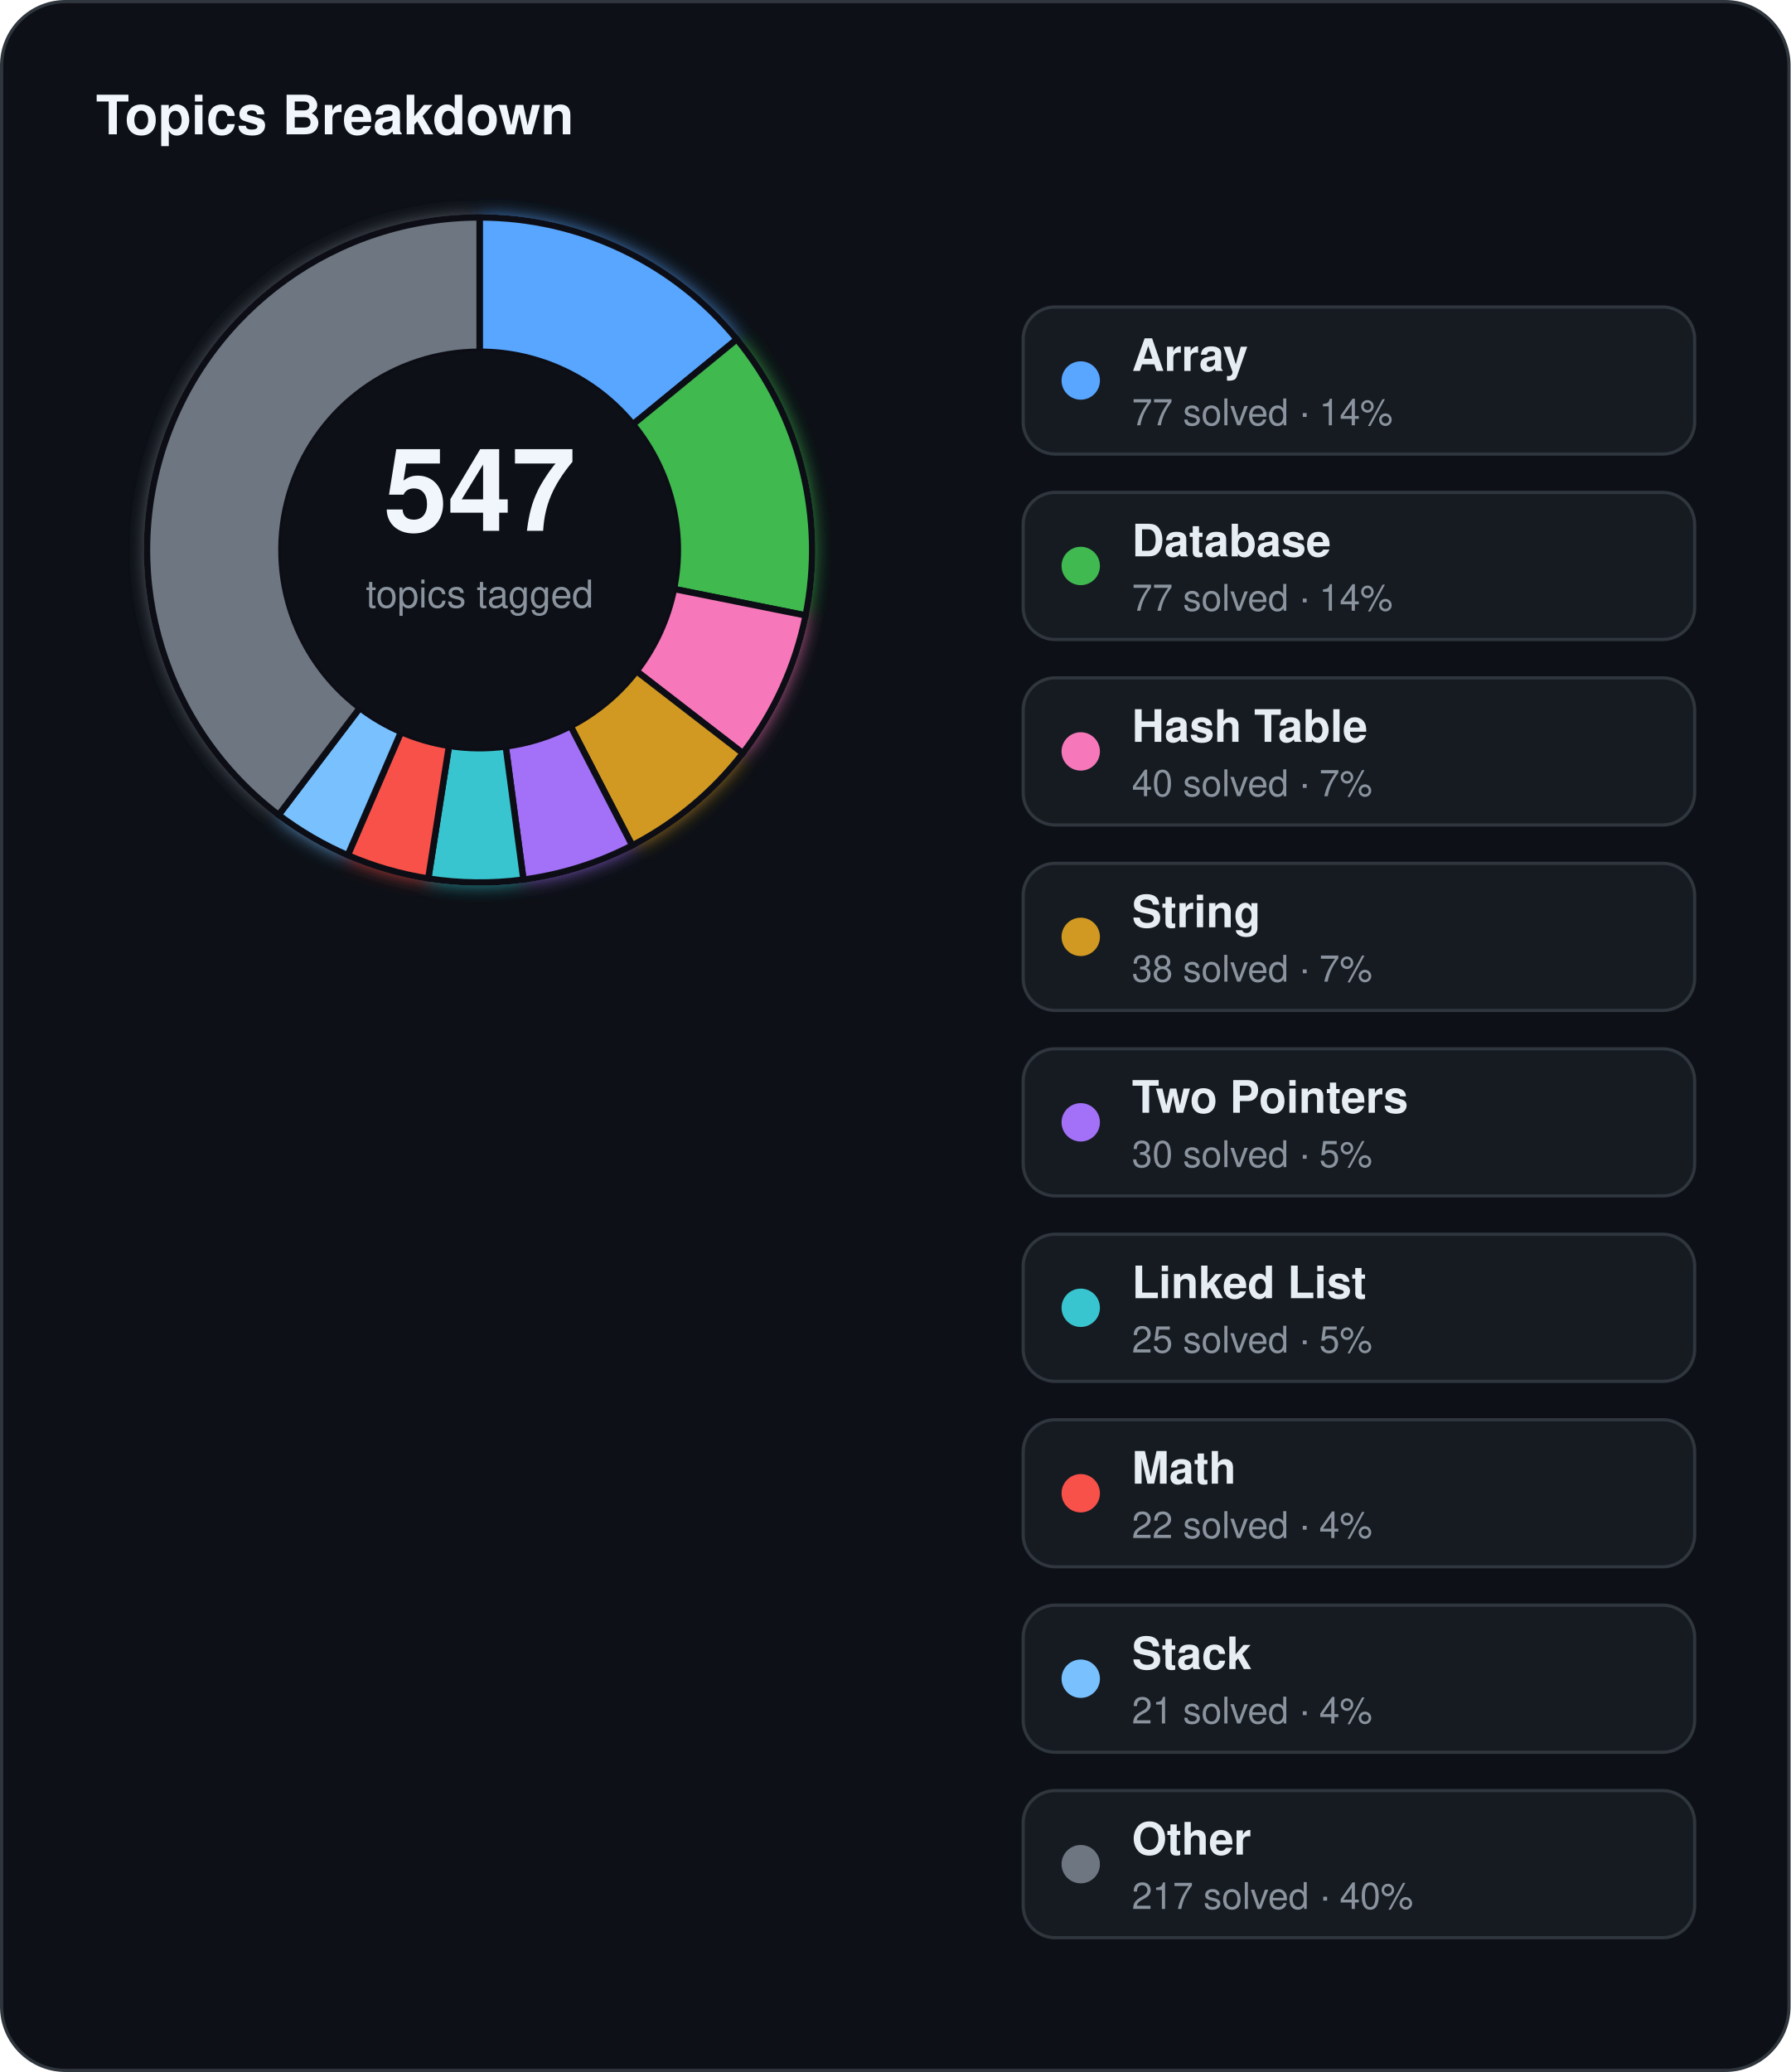
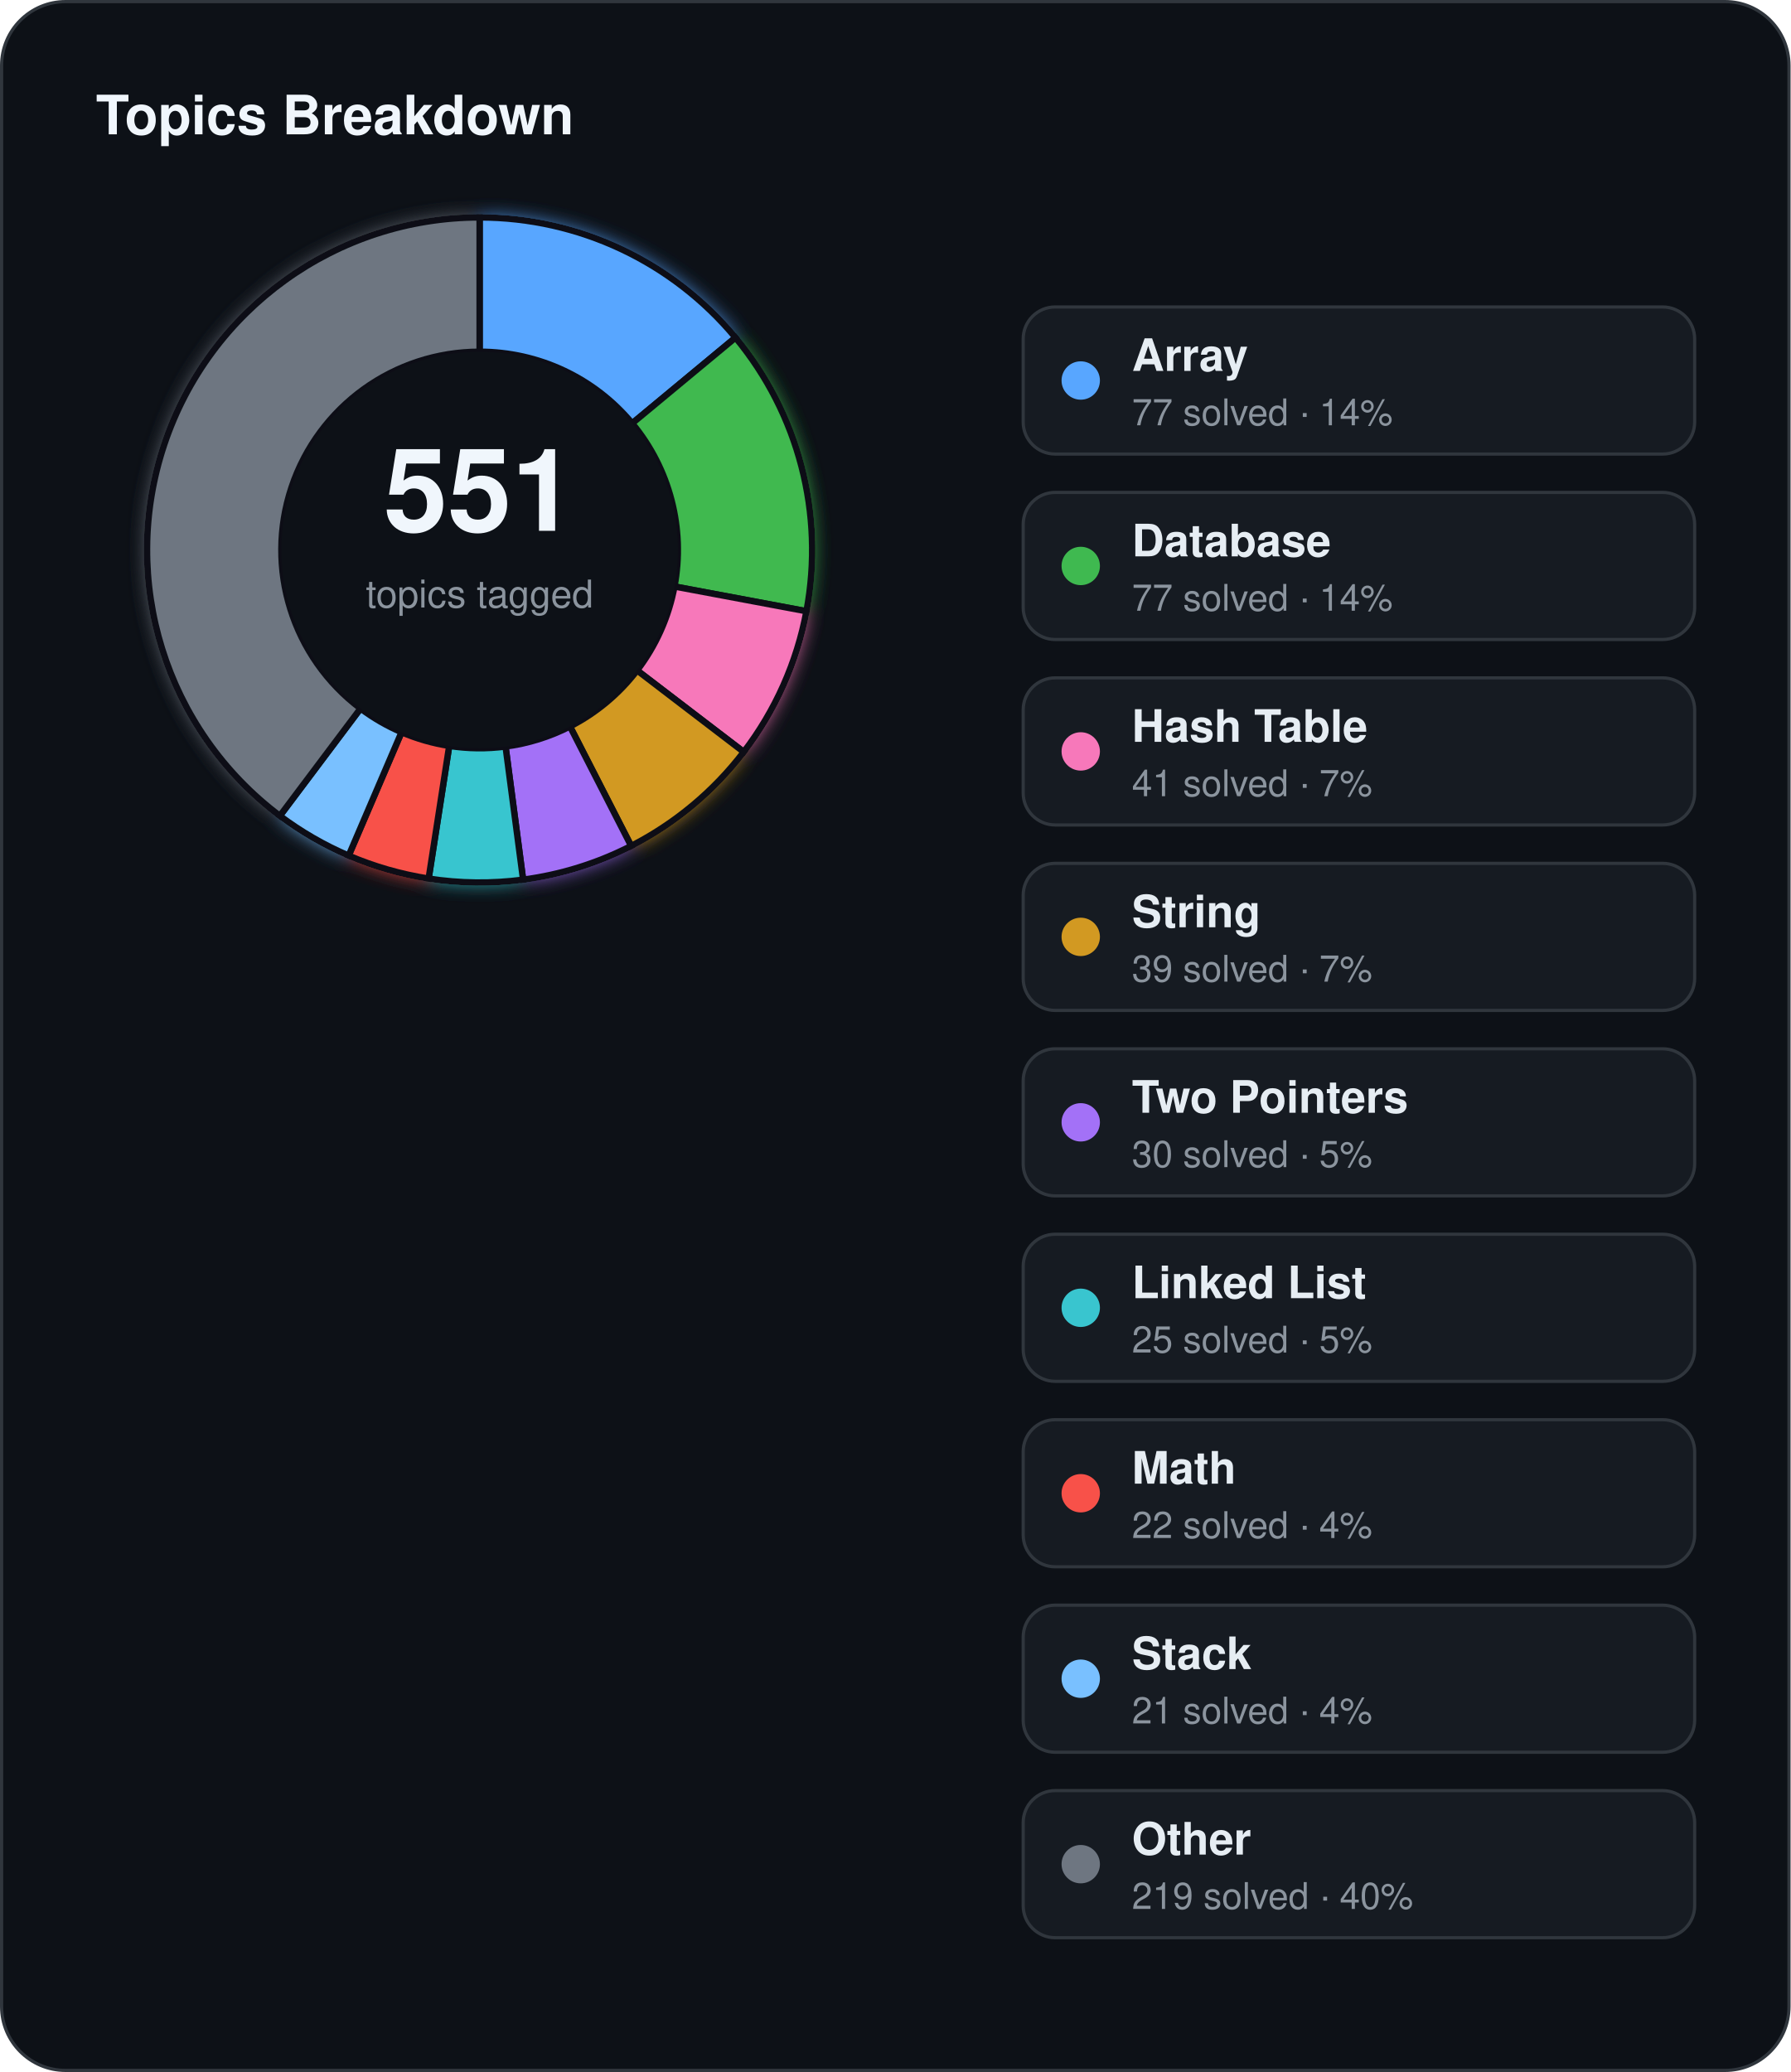
<svg xmlns="http://www.w3.org/2000/svg" width="560" height="648" viewBox="0 0 560 648">
  <defs>
    <filter id="topics-glow" x="-60%" y="-60%" width="220%" height="220%">
      <feGaussianBlur stdDeviation="3" result="blur" />
      <feMerge>
        <feMergeNode in="blur" />
        <feMergeNode in="SourceGraphic" />
      </feMerge>
    </filter>
  </defs>
  <rect x="0.5" y="0.5" width="559" height="647" rx="20" fill="#0d1117" stroke="#30363d" stroke-width="1" />
  <text x="30" y="42" fill="#f0f6fc" font-family="Segoe UI, Helvetica, Arial, sans-serif" font-size="17" font-weight="700">Topics Breakdown</text>
  <g filter="url(#topics-glow)">
-     <path d="M 150.00,68.00 A 104,104 0 0 1 230.45,106.10 L 197.96,132.71 A 62,62 0 0 0 150.00,110.00 Z" fill="#58a6ff" stroke="#0d1117" stroke-width="2" />
-     <path d="M 230.45,106.10 A 104,104 0 0 1 251.97,192.47 L 210.79,184.20 A 62,62 0 0 0 197.96,132.71 Z" fill="#3fb950" stroke="#0d1117" stroke-width="2" />
-     <path d="M 251.97,192.47 A 104,104 0 0 1 232.31,235.57 L 199.07,209.90 A 62,62 0 0 0 210.79,184.20 Z" fill="#f778ba" stroke="#0d1117" stroke-width="2" />
-     <path d="M 232.31,235.57 A 104,104 0 0 1 197.72,264.41 L 178.45,227.09 A 62,62 0 0 0 199.07,209.90 Z" fill="#d29922" stroke="#0d1117" stroke-width="2" />
-     <path d="M 197.72,264.41 A 104,104 0 0 1 163.70,275.09 L 158.17,233.46 A 62,62 0 0 0 178.45,227.09 Z" fill="#a371f7" stroke="#0d1117" stroke-width="2" />
-     <path d="M 163.70,275.09 A 104,104 0 0 1 133.94,274.75 L 140.42,233.26 A 62,62 0 0 0 158.17,233.46 Z" fill="#39c5cf" stroke="#0d1117" stroke-width="2" />
-     <path d="M 133.94,274.75 A 104,104 0 0 1 108.76,267.47 L 125.41,228.92 A 62,62 0 0 0 140.42,233.26 Z" fill="#f85149" stroke="#0d1117" stroke-width="2" />
-     <path d="M 108.76,267.47 A 104,104 0 0 1 87.14,254.86 L 112.53,221.39 A 62,62 0 0 0 125.41,228.92 Z" fill="#79c0ff" stroke="#0d1117" stroke-width="2" />
-     <path d="M 87.14,254.86 A 104,104 0 0 1 150.00,68.00 L 150.00,110.00 A 62,62 0 0 0 112.53,221.39 Z" fill="#6e7681" stroke="#0d1117" stroke-width="2" />
+     <path d="M 150.00,68.00 A 104,104 0 0 1 230.03,105.58 L 197.71,132.40 A 62,62 0 0 0 150.00,110.00 Z" fill="#58a6ff" stroke="#0d1117" stroke-width="2" />
+     <path d="M 230.03,105.58 A 104,104 0 0 1 252.22,191.16 L 210.94,183.42 A 62,62 0 0 0 197.71,132.40 Z" fill="#3fb950" stroke="#0d1117" stroke-width="2" />
+     <path d="M 252.22,191.16 A 104,104 0 0 1 232.61,235.17 L 199.25,209.66 A 62,62 0 0 0 210.94,183.42 Z" fill="#f778ba" stroke="#0d1117" stroke-width="2" />
+     <path d="M 232.61,235.17 A 104,104 0 0 1 197.40,264.57 L 178.26,227.19 A 62,62 0 0 0 199.25,209.66 Z" fill="#d29922" stroke="#0d1117" stroke-width="2" />
+     <path d="M 197.40,264.57 A 104,104 0 0 1 163.60,275.11 L 158.11,233.47 A 62,62 0 0 0 178.26,227.19 Z" fill="#a371f7" stroke="#0d1117" stroke-width="2" />
+     <path d="M 163.60,275.11 A 104,104 0 0 1 134.05,274.77 L 140.49,233.27 A 62,62 0 0 0 158.11,233.47 Z" fill="#39c5cf" stroke="#0d1117" stroke-width="2" />
+     <path d="M 134.05,274.77 A 104,104 0 0 1 109.04,267.59 L 125.58,228.99 A 62,62 0 0 0 140.49,233.27 Z" fill="#f85149" stroke="#0d1117" stroke-width="2" />
+     <path d="M 109.04,267.59 A 104,104 0 0 1 87.53,255.15 L 112.76,221.57 A 62,62 0 0 0 125.58,228.99 Z" fill="#79c0ff" stroke="#0d1117" stroke-width="2" />
+     <path d="M 87.53,255.15 A 104,104 0 0 1 150.00,68.00 L 150.00,110.00 A 62,62 0 0 0 112.76,221.57 Z" fill="#6e7681" stroke="#0d1117" stroke-width="2" />
  </g>
  <circle cx="150" cy="172" r="62" fill="#0d1117" />
-   <text x="150" y="166" text-anchor="middle" fill="#f0f6fc" font-family="Segoe UI, Helvetica, Arial, sans-serif" font-size="36" font-weight="700">547</text>
+   <text x="150" y="166" text-anchor="middle" fill="#f0f6fc" font-family="Segoe UI, Helvetica, Arial, sans-serif" font-size="36" font-weight="700">551</text>
  <text x="150" y="190" text-anchor="middle" fill="#8b949e" font-family="Segoe UI, Helvetica, Arial, sans-serif" font-size="12">topics tagged</text>
  <rect x="320" y="96" width="210" height="46" rx="10" fill="#161b22" stroke="#30363d" stroke-width="1" />
  <circle cx="338" cy="119" r="6" fill="#58a6ff" />
  <text x="354" y="116" fill="#e6edf3" font-family="Segoe UI, Helvetica, Arial, sans-serif" font-size="14" font-weight="600">Array</text>
  <text x="354" y="133" fill="#8b949e" font-family="Segoe UI, Helvetica, Arial, sans-serif" font-size="11.5">77 solved · 14%</text>
  <rect x="320" y="154" width="210" height="46" rx="10" fill="#161b22" stroke="#30363d" stroke-width="1" />
  <circle cx="338" cy="177" r="6" fill="#3fb950" />
  <text x="354" y="174" fill="#e6edf3" font-family="Segoe UI, Helvetica, Arial, sans-serif" font-size="14" font-weight="600">Database</text>
  <text x="354" y="191" fill="#8b949e" font-family="Segoe UI, Helvetica, Arial, sans-serif" font-size="11.5">77 solved · 14%</text>
  <rect x="320" y="212" width="210" height="46" rx="10" fill="#161b22" stroke="#30363d" stroke-width="1" />
  <circle cx="338" cy="235" r="6" fill="#f778ba" />
  <text x="354" y="232" fill="#e6edf3" font-family="Segoe UI, Helvetica, Arial, sans-serif" font-size="14" font-weight="600">Hash Table</text>
-   <text x="354" y="249" fill="#8b949e" font-family="Segoe UI, Helvetica, Arial, sans-serif" font-size="11.5">40 solved · 7%</text>
+   <text x="354" y="249" fill="#8b949e" font-family="Segoe UI, Helvetica, Arial, sans-serif" font-size="11.5">41 solved · 7%</text>
  <rect x="320" y="270" width="210" height="46" rx="10" fill="#161b22" stroke="#30363d" stroke-width="1" />
  <circle cx="338" cy="293" r="6" fill="#d29922" />
  <text x="354" y="290" fill="#e6edf3" font-family="Segoe UI, Helvetica, Arial, sans-serif" font-size="14" font-weight="600">String</text>
-   <text x="354" y="307" fill="#8b949e" font-family="Segoe UI, Helvetica, Arial, sans-serif" font-size="11.5">38 solved · 7%</text>
+   <text x="354" y="307" fill="#8b949e" font-family="Segoe UI, Helvetica, Arial, sans-serif" font-size="11.5">39 solved · 7%</text>
  <rect x="320" y="328" width="210" height="46" rx="10" fill="#161b22" stroke="#30363d" stroke-width="1" />
  <circle cx="338" cy="351" r="6" fill="#a371f7" />
  <text x="354" y="348" fill="#e6edf3" font-family="Segoe UI, Helvetica, Arial, sans-serif" font-size="14" font-weight="600">Two Pointers</text>
  <text x="354" y="365" fill="#8b949e" font-family="Segoe UI, Helvetica, Arial, sans-serif" font-size="11.5">30 solved · 5%</text>
  <rect x="320" y="386" width="210" height="46" rx="10" fill="#161b22" stroke="#30363d" stroke-width="1" />
  <circle cx="338" cy="409" r="6" fill="#39c5cf" />
  <text x="354" y="406" fill="#e6edf3" font-family="Segoe UI, Helvetica, Arial, sans-serif" font-size="14" font-weight="600">Linked List</text>
  <text x="354" y="423" fill="#8b949e" font-family="Segoe UI, Helvetica, Arial, sans-serif" font-size="11.5">25 solved · 5%</text>
  <rect x="320" y="444" width="210" height="46" rx="10" fill="#161b22" stroke="#30363d" stroke-width="1" />
  <circle cx="338" cy="467" r="6" fill="#f85149" />
  <text x="354" y="464" fill="#e6edf3" font-family="Segoe UI, Helvetica, Arial, sans-serif" font-size="14" font-weight="600">Math</text>
  <text x="354" y="481" fill="#8b949e" font-family="Segoe UI, Helvetica, Arial, sans-serif" font-size="11.5">22 solved · 4%</text>
  <rect x="320" y="502" width="210" height="46" rx="10" fill="#161b22" stroke="#30363d" stroke-width="1" />
  <circle cx="338" cy="525" r="6" fill="#79c0ff" />
  <text x="354" y="522" fill="#e6edf3" font-family="Segoe UI, Helvetica, Arial, sans-serif" font-size="14" font-weight="600">Stack</text>
  <text x="354" y="539" fill="#8b949e" font-family="Segoe UI, Helvetica, Arial, sans-serif" font-size="11.5">21 solved · 4%</text>
  <rect x="320" y="560" width="210" height="46" rx="10" fill="#161b22" stroke="#30363d" stroke-width="1" />
  <circle cx="338" cy="583" r="6" fill="#6e7681" />
  <text x="354" y="580" fill="#e6edf3" font-family="Segoe UI, Helvetica, Arial, sans-serif" font-size="14" font-weight="600">Other</text>
-   <text x="354" y="597" fill="#8b949e" font-family="Segoe UI, Helvetica, Arial, sans-serif" font-size="11.5">217 solved · 40%</text>
+   <text x="354" y="597" fill="#8b949e" font-family="Segoe UI, Helvetica, Arial, sans-serif" font-size="11.5">219 solved · 40%</text>
</svg>
